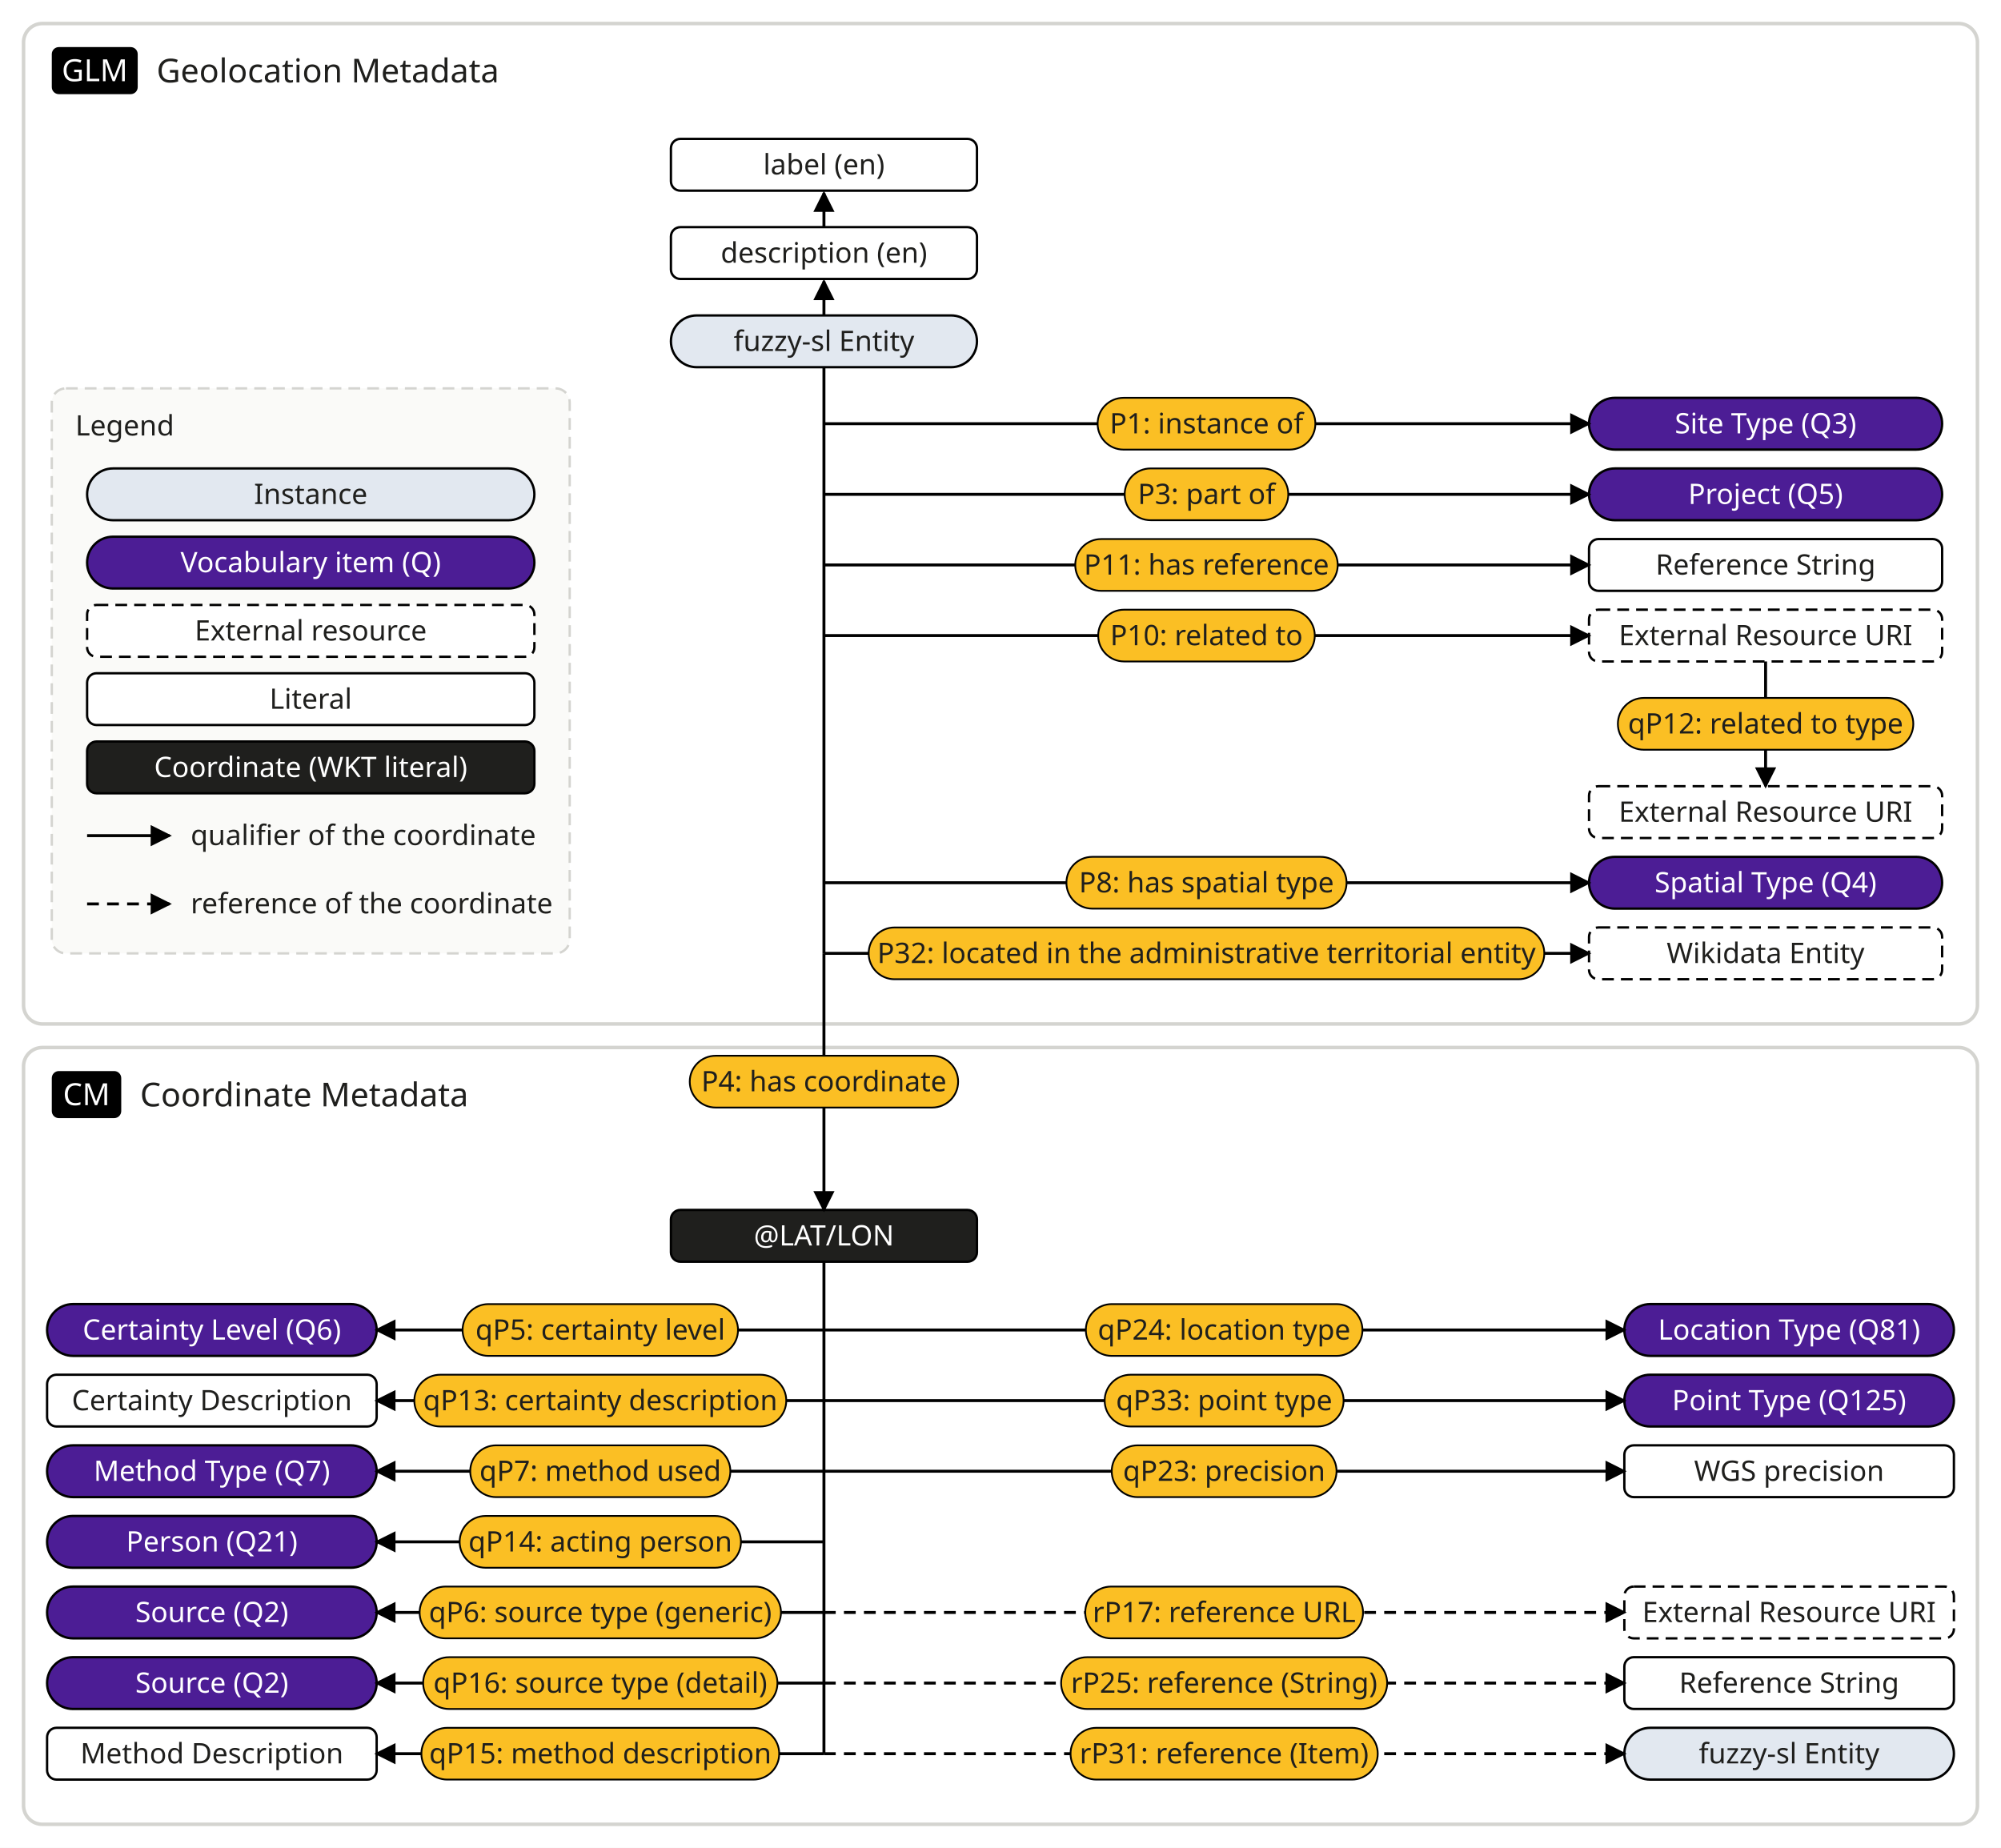
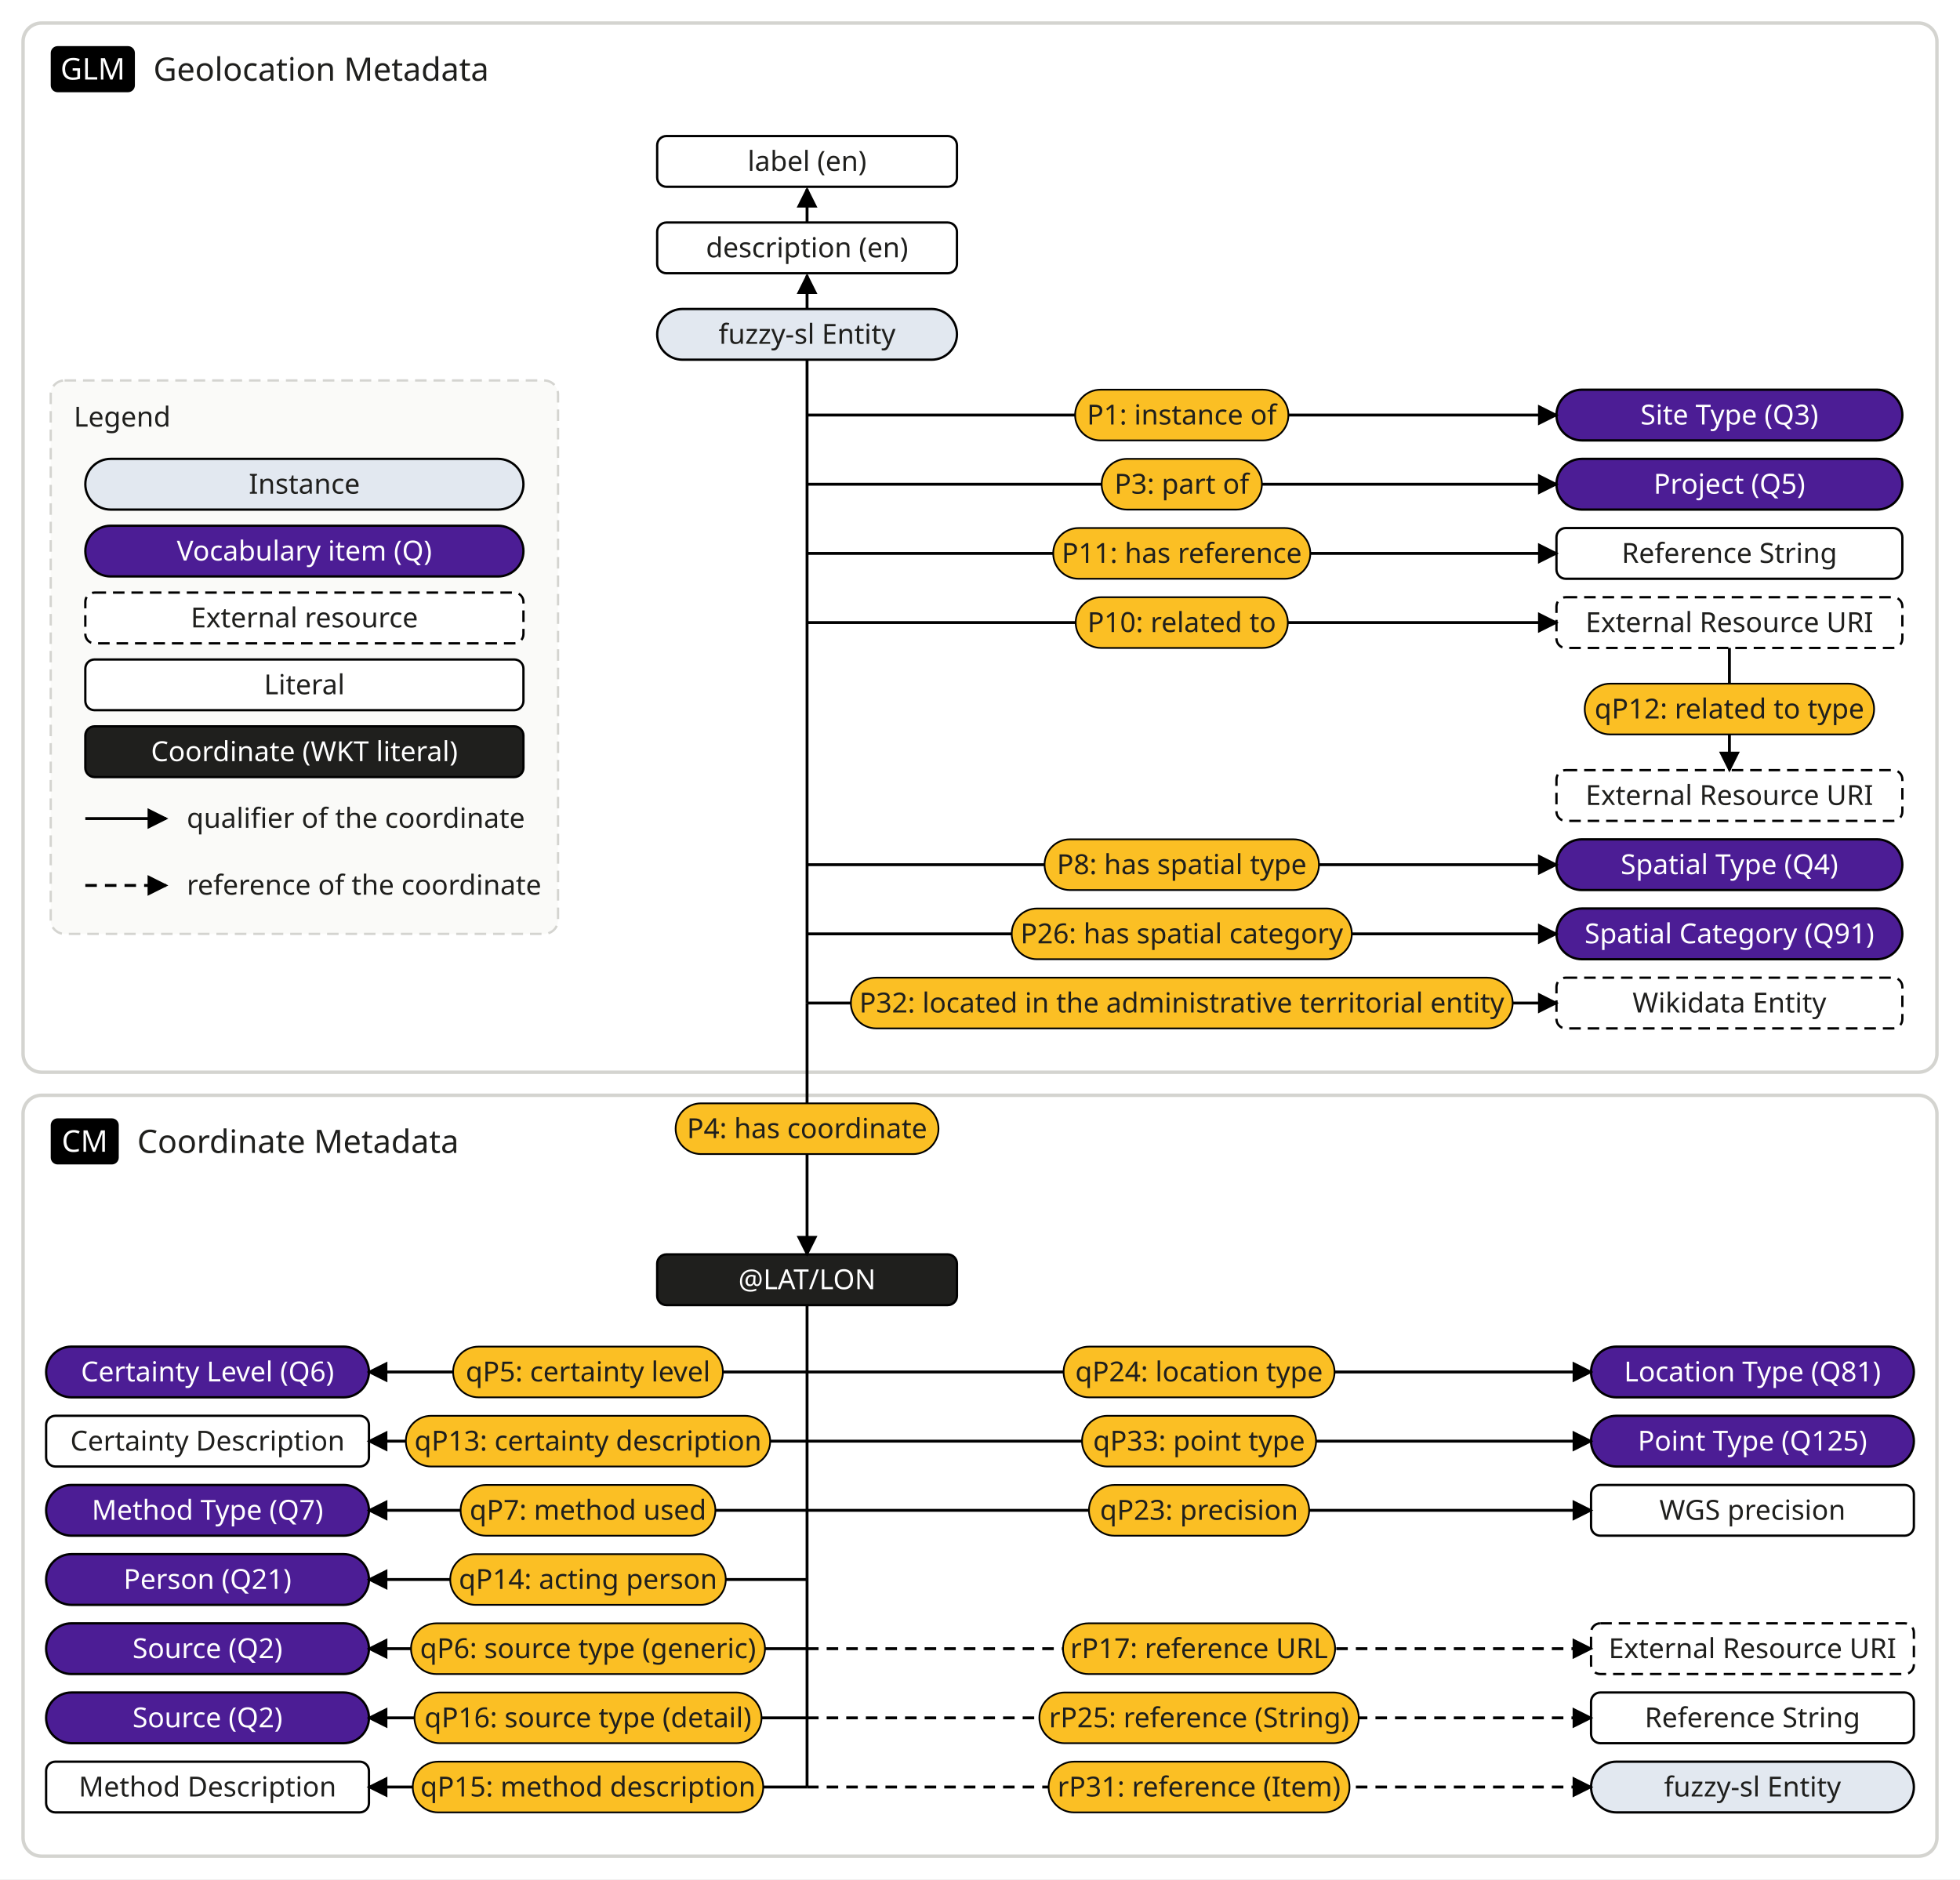
- <svg xmlns="http://www.w3.org/2000/svg" width="1700" height="1570" viewBox="0 0 1700 1570">
-   <rect width="1700" height="1570" fill="#ffffff" />
+ <svg xmlns="http://www.w3.org/2000/svg" width="1700" height="1630" viewBox="0 0 1700 1630">
+   <rect width="1700" height="1630" fill="#ffffff" />
  <defs>
    <marker id="a" markerUnits="userSpaceOnUse" markerWidth="18" markerHeight="18" refX="16" refY="9" orient="auto">
      <path d="M0,0 L18,9 L0,18 z" fill="#000" />
    </marker>
  </defs>
-   <rect x="20" y="20" width="1660" height="850" rx="16" fill="none" stroke="#d4d4d0" stroke-width="3" />
+   <rect x="20" y="20" width="1660" height="910" rx="16" fill="none" stroke="#d4d4d0" stroke-width="3" />
  <rect x="44" y="40" width="73.0" height="40" rx="6" fill="#000" />
  <text x="80.5" y="69.0" font-family="Fira Sans" font-size="26" font-weight="500" fill="#fff" text-anchor="middle">GLM</text>
  <text x="133.0" y="70.0" font-family="Fira Sans" font-size="28" font-weight="500" fill="#1f1f1d" text-anchor="start">Geolocation Metadata</text>
  <rect x="570.0" y="118.0" width="260.0" height="44.0" rx="8" fill="#fff" stroke="#000" stroke-width="2" />
  <text x="700.0" y="148.2" font-family="Fira Sans" font-size="24" font-weight="400" fill="#1f1f1d" text-anchor="middle">label (en)</text>
  <rect x="570.0" y="193.0" width="260.0" height="44.0" rx="8" fill="#fff" stroke="#000" stroke-width="2" />
  <text x="700.0" y="223.2" font-family="Fira Sans" font-size="24" font-weight="400" fill="#1f1f1d" text-anchor="middle">description (en)</text>
  <rect x="570.0" y="268.0" width="260.0" height="44.0" rx="22" fill="#e2e8f0" stroke="#000" stroke-width="2" />
  <text x="700.0" y="298.2" font-family="Fira Sans" font-size="24" font-weight="400" fill="#1f1f1d" text-anchor="middle">fuzzy-sl Entity</text>
  <line x1="700.0" y1="268.0" x2="700.0" y2="239.0" stroke="#000" stroke-width="2.5" marker-end="url(#a)" />
  <line x1="700.0" y1="193.0" x2="700.0" y2="164.0" stroke="#000" stroke-width="2.5" marker-end="url(#a)" />
-   <line x1="700.0" y1="312.0" x2="700.0" y2="810.0" stroke="#000" stroke-width="2.5" />
+   <line x1="700.0" y1="312.0" x2="700.0" y2="870.0" stroke="#000" stroke-width="2.5" />
  <rect x="1350.0" y="338.0" width="300.0" height="44.0" rx="22" fill="#4c1d95" stroke="#000" stroke-width="2" />
  <text x="1500.0" y="368.2" font-family="Fira Sans" font-size="24" font-weight="400" fill="#fff" text-anchor="middle">Site Type (Q3)</text>
  <line x1="700.0" y1="360.0" x2="1350.0" y2="360.0" stroke="#000" stroke-width="2.5" marker-end="url(#a)" />
  <rect x="932.5" y="338.0" width="185.0" height="44" rx="22" fill="#fbbf24" stroke="#000" stroke-width="1.5" />
  <text x="1025.0" y="368.2" font-family="Fira Sans" font-size="24" font-weight="400" fill="#1f1f1d" text-anchor="middle">P1: instance of</text>
  <rect x="1350.0" y="398.0" width="300.0" height="44.0" rx="22" fill="#4c1d95" stroke="#000" stroke-width="2" />
  <text x="1500.0" y="428.2" font-family="Fira Sans" font-size="24" font-weight="400" fill="#fff" text-anchor="middle">Project (Q5)</text>
  <line x1="700.0" y1="420.0" x2="1350.0" y2="420.0" stroke="#000" stroke-width="2.5" marker-end="url(#a)" />
  <rect x="955.5" y="398.0" width="139.0" height="44" rx="22" fill="#fbbf24" stroke="#000" stroke-width="1.5" />
  <text x="1025.0" y="428.2" font-family="Fira Sans" font-size="24" font-weight="400" fill="#1f1f1d" text-anchor="middle">P3: part of</text>
  <rect x="1350.0" y="458.0" width="300.0" height="44.0" rx="8" fill="#fff" stroke="#000" stroke-width="2" />
  <text x="1500.0" y="488.2" font-family="Fira Sans" font-size="24" font-weight="400" fill="#1f1f1d" text-anchor="middle">Reference String</text>
  <line x1="700.0" y1="480.0" x2="1350.0" y2="480.0" stroke="#000" stroke-width="2.5" marker-end="url(#a)" />
  <rect x="913.5" y="458.0" width="223.0" height="44" rx="22" fill="#fbbf24" stroke="#000" stroke-width="1.5" />
  <text x="1025.0" y="488.2" font-family="Fira Sans" font-size="24" font-weight="400" fill="#1f1f1d" text-anchor="middle">P11: has reference</text>
  <rect x="1350.0" y="518.0" width="300.0" height="44.0" rx="8" fill="#fff" stroke="#000" stroke-width="2" stroke-dasharray="10 6" />
  <text x="1500.0" y="548.2" font-family="Fira Sans" font-size="24" font-weight="400" fill="#1f1f1d" text-anchor="middle">External Resource URI</text>
  <line x1="700.0" y1="540.0" x2="1350.0" y2="540.0" stroke="#000" stroke-width="2.5" marker-end="url(#a)" />
  <rect x="933.0" y="518.0" width="184.0" height="44" rx="22" fill="#fbbf24" stroke="#000" stroke-width="1.5" />
  <text x="1025.0" y="548.2" font-family="Fira Sans" font-size="24" font-weight="400" fill="#1f1f1d" text-anchor="middle">P10: related to</text>
  <rect x="1350.0" y="728.0" width="300.0" height="44.0" rx="22" fill="#4c1d95" stroke="#000" stroke-width="2" />
  <text x="1500.0" y="758.2" font-family="Fira Sans" font-size="24" font-weight="400" fill="#fff" text-anchor="middle">Spatial Type (Q4)</text>
  <line x1="700.0" y1="750.0" x2="1350.0" y2="750.0" stroke="#000" stroke-width="2.5" marker-end="url(#a)" />
  <rect x="906.0" y="728.0" width="238.0" height="44" rx="22" fill="#fbbf24" stroke="#000" stroke-width="1.5" />
  <text x="1025.0" y="758.2" font-family="Fira Sans" font-size="24" font-weight="400" fill="#1f1f1d" text-anchor="middle">P8: has spatial type</text>
-   <rect x="1350.0" y="788.0" width="300.0" height="44.0" rx="8" fill="#fff" stroke="#000" stroke-width="2" stroke-dasharray="10 6" />
-   <text x="1500.0" y="818.2" font-family="Fira Sans" font-size="24" font-weight="400" fill="#1f1f1d" text-anchor="middle">Wikidata Entity</text>
+   <rect x="1350.0" y="788.0" width="300.0" height="44.0" rx="22" fill="#4c1d95" stroke="#000" stroke-width="2" />
+   <text x="1500.0" y="818.2" font-family="Fira Sans" font-size="24" font-weight="400" fill="#fff" text-anchor="middle">Spatial Category (Q91)</text>
  <line x1="700.0" y1="810.0" x2="1350.0" y2="810.0" stroke="#000" stroke-width="2.5" marker-end="url(#a)" />
-   <rect x="738.0" y="788.0" width="574.0" height="44" rx="22" fill="#fbbf24" stroke="#000" stroke-width="1.5" />
-   <text x="1025.0" y="818.2" font-family="Fira Sans" font-size="24" font-weight="400" fill="#1f1f1d" text-anchor="middle">P32: located in the administrative territorial entity</text>
+   <rect x="877.5" y="788.0" width="295.0" height="44" rx="22" fill="#fbbf24" stroke="#000" stroke-width="1.5" />
+   <text x="1025.0" y="818.2" font-family="Fira Sans" font-size="24" font-weight="400" fill="#1f1f1d" text-anchor="middle">P26: has spatial category</text>
+   <rect x="1350.0" y="848.0" width="300.0" height="44.0" rx="8" fill="#fff" stroke="#000" stroke-width="2" stroke-dasharray="10 6" />
+   <text x="1500.0" y="878.2" font-family="Fira Sans" font-size="24" font-weight="400" fill="#1f1f1d" text-anchor="middle">Wikidata Entity</text>
+   <line x1="700.0" y1="870.0" x2="1350.0" y2="870.0" stroke="#000" stroke-width="2.5" marker-end="url(#a)" />
+   <rect x="738.0" y="848.0" width="574.0" height="44" rx="22" fill="#fbbf24" stroke="#000" stroke-width="1.5" />
+   <text x="1025.0" y="878.2" font-family="Fira Sans" font-size="24" font-weight="400" fill="#1f1f1d" text-anchor="middle">P32: located in the administrative territorial entity</text>
  <rect x="1350.0" y="668.0" width="300.0" height="44.0" rx="8" fill="#fff" stroke="#000" stroke-width="2" stroke-dasharray="10 6" />
  <text x="1500.0" y="698.2" font-family="Fira Sans" font-size="24" font-weight="400" fill="#1f1f1d" text-anchor="middle">External Resource URI</text>
  <line x1="1500.0" y1="562.0" x2="1500.0" y2="668.0" stroke="#000" stroke-width="2.5" marker-end="url(#a)" />
  <rect x="1374.5" y="593.0" width="251.0" height="44" rx="22" fill="#fbbf24" stroke="#000" stroke-width="1.5" />
  <text x="1500.0" y="623.2" font-family="Fira Sans" font-size="24" font-weight="400" fill="#1f1f1d" text-anchor="middle">qP12: related to type</text>
  <rect x="44" y="330" width="440" height="480" rx="12" fill="#fafaf8" stroke="#d4d4d0" stroke-width="2" stroke-dasharray="10 6" />
  <text x="64.0" y="370.0" font-family="Fira Sans" font-size="24" font-weight="500" fill="#1f1f1d" text-anchor="start">Legend</text>
  <rect x="74.0" y="398.0" width="380.0" height="44.0" rx="22" fill="#e2e8f0" stroke="#000" stroke-width="2" />
  <text x="264.0" y="428.2" font-family="Fira Sans" font-size="24" font-weight="400" fill="#1f1f1d" text-anchor="middle">Instance</text>
  <rect x="74.0" y="456.0" width="380.0" height="44.0" rx="22" fill="#4c1d95" stroke="#000" stroke-width="2" />
  <text x="264.0" y="486.2" font-family="Fira Sans" font-size="24" font-weight="400" fill="#fff" text-anchor="middle">Vocabulary item (Q)</text>
  <rect x="74.0" y="514.0" width="380.0" height="44.0" rx="8" fill="#fff" stroke="#000" stroke-width="2" stroke-dasharray="10 6" />
  <text x="264.0" y="544.2" font-family="Fira Sans" font-size="24" font-weight="400" fill="#1f1f1d" text-anchor="middle">External resource</text>
  <rect x="74.0" y="572.0" width="380.0" height="44.0" rx="8" fill="#fff" stroke="#000" stroke-width="2" />
  <text x="264.0" y="602.2" font-family="Fira Sans" font-size="24" font-weight="400" fill="#1f1f1d" text-anchor="middle">Literal</text>
  <rect x="74.0" y="630.0" width="380.0" height="44.0" rx="8" fill="#1f1f1d" stroke="#000" stroke-width="2" />
  <text x="264.0" y="660.2" font-family="Fira Sans" font-size="24" font-weight="400" fill="#fff" text-anchor="middle">Coordinate (WKT literal)</text>
  <line x1="74.0" y1="710.0" x2="144.0" y2="710.0" stroke="#000" stroke-width="2.5" marker-end="url(#a)" />
  <text x="162.0" y="718.0" font-family="Fira Sans" font-size="24" font-weight="400" fill="#1f1f1d" text-anchor="start">qualifier of the coordinate</text>
  <line x1="74.0" y1="768.0" x2="144.0" y2="768.0" stroke="#000" stroke-width="2.5" stroke-dasharray="10 7" marker-end="url(#a)" />
  <text x="162.0" y="776.0" font-family="Fira Sans" font-size="24" font-weight="400" fill="#1f1f1d" text-anchor="start">reference of the coordinate</text>
-   <rect x="20" y="890" width="1660" height="660" rx="16" fill="none" stroke="#d4d4d0" stroke-width="3" />
-   <rect x="44" y="910" width="59.0" height="40" rx="6" fill="#000" />
-   <text x="73.5" y="939.0" font-family="Fira Sans" font-size="26" font-weight="500" fill="#fff" text-anchor="middle">CM</text>
-   <text x="119.0" y="940.0" font-family="Fira Sans" font-size="28" font-weight="500" fill="#1f1f1d" text-anchor="start">Coordinate Metadata</text>
-   <rect x="570.0" y="1028.0" width="260.0" height="44.0" rx="8" fill="#1f1f1d" stroke="#000" stroke-width="2" />
-   <text x="700.0" y="1058.2" font-family="Fira Sans" font-size="24" font-weight="400" fill="#fff" text-anchor="middle">@LAT/LON</text>
-   <line x1="700.0" y1="810.0" x2="700.0" y2="1028.0" stroke="#000" stroke-width="2.5" marker-end="url(#a)" />
-   <rect x="586.0" y="897.0" width="228.0" height="44" rx="22" fill="#fbbf24" stroke="#000" stroke-width="1.5" />
-   <text x="700.0" y="927.2" font-family="Fira Sans" font-size="24" font-weight="400" fill="#1f1f1d" text-anchor="middle">P4: has coordinate</text>
-   <line x1="700.0" y1="1072.0" x2="700.0" y2="1490.0" stroke="#000" stroke-width="2.5" />
-   <rect x="40.0" y="1108.0" width="280.0" height="44.0" rx="22" fill="#4c1d95" stroke="#000" stroke-width="2" />
-   <text x="180.0" y="1138.2" font-family="Fira Sans" font-size="24" font-weight="400" fill="#fff" text-anchor="middle">Certainty Level (Q6)</text>
-   <line x1="700.0" y1="1130.0" x2="320.0" y2="1130.0" stroke="#000" stroke-width="2.5" marker-end="url(#a)" />
-   <rect x="393.0" y="1108.0" width="234.0" height="44" rx="22" fill="#fbbf24" stroke="#000" stroke-width="1.5" />
-   <text x="510.0" y="1138.2" font-family="Fira Sans" font-size="24" font-weight="400" fill="#1f1f1d" text-anchor="middle">qP5: certainty level</text>
-   <rect x="40.0" y="1168.0" width="280.0" height="44.0" rx="8" fill="#fff" stroke="#000" stroke-width="2" />
-   <text x="180.0" y="1198.2" font-family="Fira Sans" font-size="24" font-weight="400" fill="#1f1f1d" text-anchor="middle">Certainty Description</text>
+   <rect x="20" y="950" width="1660" height="660" rx="16" fill="none" stroke="#d4d4d0" stroke-width="3" />
+   <rect x="44" y="970" width="59.0" height="40" rx="6" fill="#000" />
+   <text x="73.5" y="999.0" font-family="Fira Sans" font-size="26" font-weight="500" fill="#fff" text-anchor="middle">CM</text>
+   <text x="119.0" y="1000.0" font-family="Fira Sans" font-size="28" font-weight="500" fill="#1f1f1d" text-anchor="start">Coordinate Metadata</text>
+   <rect x="570.0" y="1088.0" width="260.0" height="44.0" rx="8" fill="#1f1f1d" stroke="#000" stroke-width="2" />
+   <text x="700.0" y="1118.2" font-family="Fira Sans" font-size="24" font-weight="400" fill="#fff" text-anchor="middle">@LAT/LON</text>
+   <line x1="700.0" y1="870.0" x2="700.0" y2="1088.0" stroke="#000" stroke-width="2.5" marker-end="url(#a)" />
+   <rect x="586.0" y="957.0" width="228.0" height="44" rx="22" fill="#fbbf24" stroke="#000" stroke-width="1.5" />
+   <text x="700.0" y="987.2" font-family="Fira Sans" font-size="24" font-weight="400" fill="#1f1f1d" text-anchor="middle">P4: has coordinate</text>
+   <line x1="700.0" y1="1132.0" x2="700.0" y2="1550.0" stroke="#000" stroke-width="2.5" />
+   <rect x="40.0" y="1168.0" width="280.0" height="44.0" rx="22" fill="#4c1d95" stroke="#000" stroke-width="2" />
+   <text x="180.0" y="1198.2" font-family="Fira Sans" font-size="24" font-weight="400" fill="#fff" text-anchor="middle">Certainty Level (Q6)</text>
  <line x1="700.0" y1="1190.0" x2="320.0" y2="1190.0" stroke="#000" stroke-width="2.5" marker-end="url(#a)" />
-   <rect x="352.0" y="1168.0" width="316.0" height="44" rx="22" fill="#fbbf24" stroke="#000" stroke-width="1.5" />
-   <text x="510.0" y="1198.2" font-family="Fira Sans" font-size="24" font-weight="400" fill="#1f1f1d" text-anchor="middle">qP13: certainty description</text>
-   <rect x="40.0" y="1228.0" width="280.0" height="44.0" rx="22" fill="#4c1d95" stroke="#000" stroke-width="2" />
-   <text x="180.0" y="1258.2" font-family="Fira Sans" font-size="24" font-weight="400" fill="#fff" text-anchor="middle">Method Type (Q7)</text>
+   <rect x="393.0" y="1168.0" width="234.0" height="44" rx="22" fill="#fbbf24" stroke="#000" stroke-width="1.5" />
+   <text x="510.0" y="1198.2" font-family="Fira Sans" font-size="24" font-weight="400" fill="#1f1f1d" text-anchor="middle">qP5: certainty level</text>
+   <rect x="40.0" y="1228.0" width="280.0" height="44.0" rx="8" fill="#fff" stroke="#000" stroke-width="2" />
+   <text x="180.0" y="1258.2" font-family="Fira Sans" font-size="24" font-weight="400" fill="#1f1f1d" text-anchor="middle">Certainty Description</text>
  <line x1="700.0" y1="1250.0" x2="320.0" y2="1250.0" stroke="#000" stroke-width="2.5" marker-end="url(#a)" />
-   <rect x="399.5" y="1228.0" width="221.0" height="44" rx="22" fill="#fbbf24" stroke="#000" stroke-width="1.5" />
-   <text x="510.0" y="1258.2" font-family="Fira Sans" font-size="24" font-weight="400" fill="#1f1f1d" text-anchor="middle">qP7: method used</text>
+   <rect x="352.0" y="1228.0" width="316.0" height="44" rx="22" fill="#fbbf24" stroke="#000" stroke-width="1.5" />
+   <text x="510.0" y="1258.2" font-family="Fira Sans" font-size="24" font-weight="400" fill="#1f1f1d" text-anchor="middle">qP13: certainty description</text>
  <rect x="40.0" y="1288.0" width="280.0" height="44.0" rx="22" fill="#4c1d95" stroke="#000" stroke-width="2" />
-   <text x="180.0" y="1318.2" font-family="Fira Sans" font-size="24" font-weight="400" fill="#fff" text-anchor="middle">Person (Q21)</text>
+   <text x="180.0" y="1318.2" font-family="Fira Sans" font-size="24" font-weight="400" fill="#fff" text-anchor="middle">Method Type (Q7)</text>
  <line x1="700.0" y1="1310.0" x2="320.0" y2="1310.0" stroke="#000" stroke-width="2.5" marker-end="url(#a)" />
-   <rect x="390.5" y="1288.0" width="239.0" height="44" rx="22" fill="#fbbf24" stroke="#000" stroke-width="1.5" />
-   <text x="510.0" y="1318.2" font-family="Fira Sans" font-size="24" font-weight="400" fill="#1f1f1d" text-anchor="middle">qP14: acting person</text>
+   <rect x="399.5" y="1288.0" width="221.0" height="44" rx="22" fill="#fbbf24" stroke="#000" stroke-width="1.5" />
+   <text x="510.0" y="1318.2" font-family="Fira Sans" font-size="24" font-weight="400" fill="#1f1f1d" text-anchor="middle">qP7: method used</text>
  <rect x="40.0" y="1348.0" width="280.0" height="44.0" rx="22" fill="#4c1d95" stroke="#000" stroke-width="2" />
-   <text x="180.0" y="1378.2" font-family="Fira Sans" font-size="24" font-weight="400" fill="#fff" text-anchor="middle">Source (Q2)</text>
+   <text x="180.0" y="1378.2" font-family="Fira Sans" font-size="24" font-weight="400" fill="#fff" text-anchor="middle">Person (Q21)</text>
  <line x1="700.0" y1="1370.0" x2="320.0" y2="1370.0" stroke="#000" stroke-width="2.5" marker-end="url(#a)" />
-   <rect x="356.5" y="1348.0" width="307.0" height="44" rx="22" fill="#fbbf24" stroke="#000" stroke-width="1.5" />
-   <text x="510.0" y="1378.2" font-family="Fira Sans" font-size="24" font-weight="400" fill="#1f1f1d" text-anchor="middle">qP6: source type (generic)</text>
+   <rect x="390.5" y="1348.0" width="239.0" height="44" rx="22" fill="#fbbf24" stroke="#000" stroke-width="1.5" />
+   <text x="510.0" y="1378.2" font-family="Fira Sans" font-size="24" font-weight="400" fill="#1f1f1d" text-anchor="middle">qP14: acting person</text>
  <rect x="40.0" y="1408.0" width="280.0" height="44.0" rx="22" fill="#4c1d95" stroke="#000" stroke-width="2" />
  <text x="180.0" y="1438.2" font-family="Fira Sans" font-size="24" font-weight="400" fill="#fff" text-anchor="middle">Source (Q2)</text>
  <line x1="700.0" y1="1430.0" x2="320.0" y2="1430.0" stroke="#000" stroke-width="2.5" marker-end="url(#a)" />
-   <rect x="359.5" y="1408.0" width="301.0" height="44" rx="22" fill="#fbbf24" stroke="#000" stroke-width="1.5" />
-   <text x="510.0" y="1438.2" font-family="Fira Sans" font-size="24" font-weight="400" fill="#1f1f1d" text-anchor="middle">qP16: source type (detail)</text>
-   <rect x="40.0" y="1468.0" width="280.0" height="44.0" rx="8" fill="#fff" stroke="#000" stroke-width="2" />
-   <text x="180.0" y="1498.2" font-family="Fira Sans" font-size="24" font-weight="400" fill="#1f1f1d" text-anchor="middle">Method Description</text>
+   <rect x="356.5" y="1408.0" width="307.0" height="44" rx="22" fill="#fbbf24" stroke="#000" stroke-width="1.5" />
+   <text x="510.0" y="1438.2" font-family="Fira Sans" font-size="24" font-weight="400" fill="#1f1f1d" text-anchor="middle">qP6: source type (generic)</text>
+   <rect x="40.0" y="1468.0" width="280.0" height="44.0" rx="22" fill="#4c1d95" stroke="#000" stroke-width="2" />
+   <text x="180.0" y="1498.2" font-family="Fira Sans" font-size="24" font-weight="400" fill="#fff" text-anchor="middle">Source (Q2)</text>
  <line x1="700.0" y1="1490.0" x2="320.0" y2="1490.0" stroke="#000" stroke-width="2.5" marker-end="url(#a)" />
-   <rect x="358.0" y="1468.0" width="304.0" height="44" rx="22" fill="#fbbf24" stroke="#000" stroke-width="1.5" />
-   <text x="510.0" y="1498.2" font-family="Fira Sans" font-size="24" font-weight="400" fill="#1f1f1d" text-anchor="middle">qP15: method description</text>
-   <rect x="1380.0" y="1108.0" width="280.0" height="44.0" rx="22" fill="#4c1d95" stroke="#000" stroke-width="2" />
-   <text x="1520.0" y="1138.2" font-family="Fira Sans" font-size="24" font-weight="400" fill="#fff" text-anchor="middle">Location Type (Q81)</text>
-   <line x1="700.0" y1="1130.0" x2="1380.0" y2="1130.0" stroke="#000" stroke-width="2.5" marker-end="url(#a)" />
-   <rect x="922.5" y="1108.0" width="235.0" height="44" rx="22" fill="#fbbf24" stroke="#000" stroke-width="1.5" />
-   <text x="1040.0" y="1138.2" font-family="Fira Sans" font-size="24" font-weight="400" fill="#1f1f1d" text-anchor="middle">qP24: location type</text>
+   <rect x="359.5" y="1468.0" width="301.0" height="44" rx="22" fill="#fbbf24" stroke="#000" stroke-width="1.5" />
+   <text x="510.0" y="1498.2" font-family="Fira Sans" font-size="24" font-weight="400" fill="#1f1f1d" text-anchor="middle">qP16: source type (detail)</text>
+   <rect x="40.0" y="1528.0" width="280.0" height="44.0" rx="8" fill="#fff" stroke="#000" stroke-width="2" />
+   <text x="180.0" y="1558.2" font-family="Fira Sans" font-size="24" font-weight="400" fill="#1f1f1d" text-anchor="middle">Method Description</text>
+   <line x1="700.0" y1="1550.0" x2="320.0" y2="1550.0" stroke="#000" stroke-width="2.5" marker-end="url(#a)" />
+   <rect x="358.0" y="1528.0" width="304.0" height="44" rx="22" fill="#fbbf24" stroke="#000" stroke-width="1.5" />
+   <text x="510.0" y="1558.2" font-family="Fira Sans" font-size="24" font-weight="400" fill="#1f1f1d" text-anchor="middle">qP15: method description</text>
  <rect x="1380.0" y="1168.0" width="280.0" height="44.0" rx="22" fill="#4c1d95" stroke="#000" stroke-width="2" />
-   <text x="1520.0" y="1198.2" font-family="Fira Sans" font-size="24" font-weight="400" fill="#fff" text-anchor="middle">Point Type (Q125)</text>
+   <text x="1520.0" y="1198.2" font-family="Fira Sans" font-size="24" font-weight="400" fill="#fff" text-anchor="middle">Location Type (Q81)</text>
  <line x1="700.0" y1="1190.0" x2="1380.0" y2="1190.0" stroke="#000" stroke-width="2.5" marker-end="url(#a)" />
-   <rect x="938.5" y="1168.0" width="203.0" height="44" rx="22" fill="#fbbf24" stroke="#000" stroke-width="1.5" />
-   <text x="1040.0" y="1198.2" font-family="Fira Sans" font-size="24" font-weight="400" fill="#1f1f1d" text-anchor="middle">qP33: point type</text>
-   <rect x="1380.0" y="1228.0" width="280.0" height="44.0" rx="8" fill="#fff" stroke="#000" stroke-width="2" />
-   <text x="1520.0" y="1258.2" font-family="Fira Sans" font-size="24" font-weight="400" fill="#1f1f1d" text-anchor="middle">WGS precision</text>
+   <rect x="922.5" y="1168.0" width="235.0" height="44" rx="22" fill="#fbbf24" stroke="#000" stroke-width="1.5" />
+   <text x="1040.0" y="1198.2" font-family="Fira Sans" font-size="24" font-weight="400" fill="#1f1f1d" text-anchor="middle">qP24: location type</text>
+   <rect x="1380.0" y="1228.0" width="280.0" height="44.0" rx="22" fill="#4c1d95" stroke="#000" stroke-width="2" />
+   <text x="1520.0" y="1258.2" font-family="Fira Sans" font-size="24" font-weight="400" fill="#fff" text-anchor="middle">Point Type (Q125)</text>
  <line x1="700.0" y1="1250.0" x2="1380.0" y2="1250.0" stroke="#000" stroke-width="2.5" marker-end="url(#a)" />
-   <rect x="944.5" y="1228.0" width="191.0" height="44" rx="22" fill="#fbbf24" stroke="#000" stroke-width="1.5" />
-   <text x="1040.0" y="1258.2" font-family="Fira Sans" font-size="24" font-weight="400" fill="#1f1f1d" text-anchor="middle">qP23: precision</text>
-   <rect x="1380.0" y="1348.0" width="280.0" height="44.0" rx="8" fill="#fff" stroke="#000" stroke-width="2" stroke-dasharray="10 6" />
-   <text x="1520.0" y="1378.2" font-family="Fira Sans" font-size="24" font-weight="400" fill="#1f1f1d" text-anchor="middle">External Resource URI</text>
-   <line x1="700.0" y1="1370.0" x2="1380.0" y2="1370.0" stroke="#000" stroke-width="2.5" stroke-dasharray="10 7" marker-end="url(#a)" />
-   <rect x="922.0" y="1348.0" width="236.0" height="44" rx="22" fill="#fbbf24" stroke="#000" stroke-width="1.5" />
-   <text x="1040.0" y="1378.2" font-family="Fira Sans" font-size="24" font-weight="400" fill="#1f1f1d" text-anchor="middle">rP17: reference URL</text>
-   <rect x="1380.0" y="1408.0" width="280.0" height="44.0" rx="8" fill="#fff" stroke="#000" stroke-width="2" />
-   <text x="1520.0" y="1438.2" font-family="Fira Sans" font-size="24" font-weight="400" fill="#1f1f1d" text-anchor="middle">Reference String</text>
+   <rect x="938.5" y="1228.0" width="203.0" height="44" rx="22" fill="#fbbf24" stroke="#000" stroke-width="1.5" />
+   <text x="1040.0" y="1258.2" font-family="Fira Sans" font-size="24" font-weight="400" fill="#1f1f1d" text-anchor="middle">qP33: point type</text>
+   <rect x="1380.0" y="1288.0" width="280.0" height="44.0" rx="8" fill="#fff" stroke="#000" stroke-width="2" />
+   <text x="1520.0" y="1318.2" font-family="Fira Sans" font-size="24" font-weight="400" fill="#1f1f1d" text-anchor="middle">WGS precision</text>
+   <line x1="700.0" y1="1310.0" x2="1380.0" y2="1310.0" stroke="#000" stroke-width="2.5" marker-end="url(#a)" />
+   <rect x="944.5" y="1288.0" width="191.0" height="44" rx="22" fill="#fbbf24" stroke="#000" stroke-width="1.5" />
+   <text x="1040.0" y="1318.2" font-family="Fira Sans" font-size="24" font-weight="400" fill="#1f1f1d" text-anchor="middle">qP23: precision</text>
+   <rect x="1380.0" y="1408.0" width="280.0" height="44.0" rx="8" fill="#fff" stroke="#000" stroke-width="2" stroke-dasharray="10 6" />
+   <text x="1520.0" y="1438.2" font-family="Fira Sans" font-size="24" font-weight="400" fill="#1f1f1d" text-anchor="middle">External Resource URI</text>
  <line x1="700.0" y1="1430.0" x2="1380.0" y2="1430.0" stroke="#000" stroke-width="2.5" stroke-dasharray="10 7" marker-end="url(#a)" />
-   <rect x="901.5" y="1408.0" width="277.0" height="44" rx="22" fill="#fbbf24" stroke="#000" stroke-width="1.5" />
-   <text x="1040.0" y="1438.2" font-family="Fira Sans" font-size="24" font-weight="400" fill="#1f1f1d" text-anchor="middle">rP25: reference (String)</text>
-   <rect x="1380.0" y="1468.0" width="280.0" height="44.0" rx="22" fill="#e2e8f0" stroke="#000" stroke-width="2" />
-   <text x="1520.0" y="1498.2" font-family="Fira Sans" font-size="24" font-weight="400" fill="#1f1f1d" text-anchor="middle">fuzzy-sl Entity</text>
+   <rect x="922.0" y="1408.0" width="236.0" height="44" rx="22" fill="#fbbf24" stroke="#000" stroke-width="1.5" />
+   <text x="1040.0" y="1438.2" font-family="Fira Sans" font-size="24" font-weight="400" fill="#1f1f1d" text-anchor="middle">rP17: reference URL</text>
+   <rect x="1380.0" y="1468.0" width="280.0" height="44.0" rx="8" fill="#fff" stroke="#000" stroke-width="2" />
+   <text x="1520.0" y="1498.2" font-family="Fira Sans" font-size="24" font-weight="400" fill="#1f1f1d" text-anchor="middle">Reference String</text>
  <line x1="700.0" y1="1490.0" x2="1380.0" y2="1490.0" stroke="#000" stroke-width="2.5" stroke-dasharray="10 7" marker-end="url(#a)" />
-   <rect x="909.5" y="1468.0" width="261.0" height="44" rx="22" fill="#fbbf24" stroke="#000" stroke-width="1.5" />
-   <text x="1040.0" y="1498.2" font-family="Fira Sans" font-size="24" font-weight="400" fill="#1f1f1d" text-anchor="middle">rP31: reference (Item)</text>
+   <rect x="901.5" y="1468.0" width="277.0" height="44" rx="22" fill="#fbbf24" stroke="#000" stroke-width="1.5" />
+   <text x="1040.0" y="1498.2" font-family="Fira Sans" font-size="24" font-weight="400" fill="#1f1f1d" text-anchor="middle">rP25: reference (String)</text>
+   <rect x="1380.0" y="1528.0" width="280.0" height="44.0" rx="22" fill="#e2e8f0" stroke="#000" stroke-width="2" />
+   <text x="1520.0" y="1558.2" font-family="Fira Sans" font-size="24" font-weight="400" fill="#1f1f1d" text-anchor="middle">fuzzy-sl Entity</text>
+   <line x1="700.0" y1="1550.0" x2="1380.0" y2="1550.0" stroke="#000" stroke-width="2.5" stroke-dasharray="10 7" marker-end="url(#a)" />
+   <rect x="909.5" y="1528.0" width="261.0" height="44" rx="22" fill="#fbbf24" stroke="#000" stroke-width="1.5" />
+   <text x="1040.0" y="1558.2" font-family="Fira Sans" font-size="24" font-weight="400" fill="#1f1f1d" text-anchor="middle">rP31: reference (Item)</text>
</svg>
